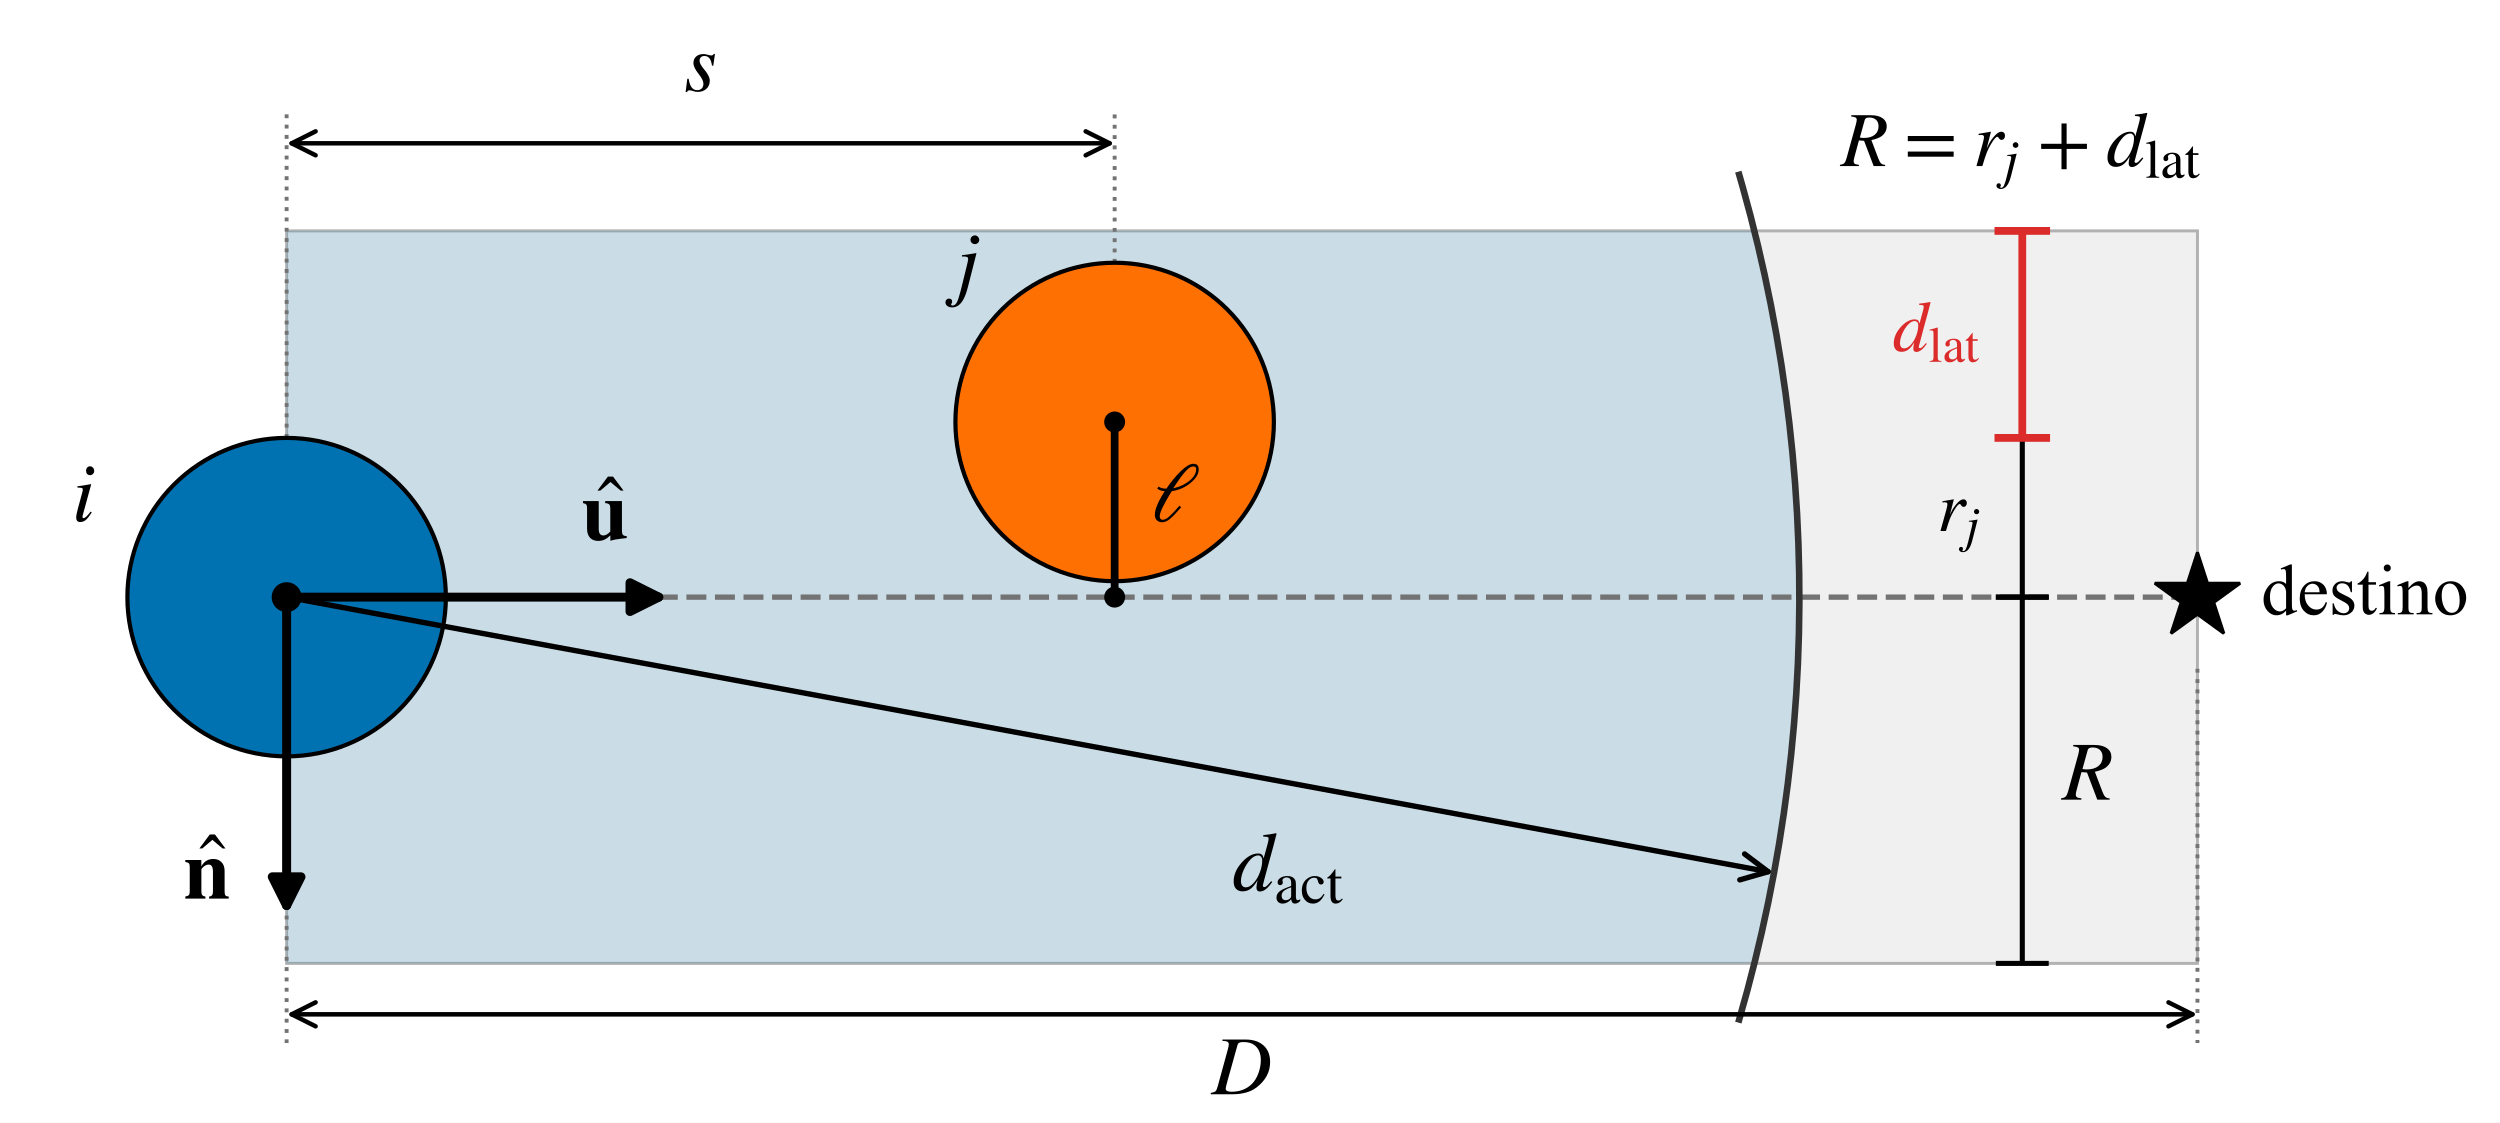
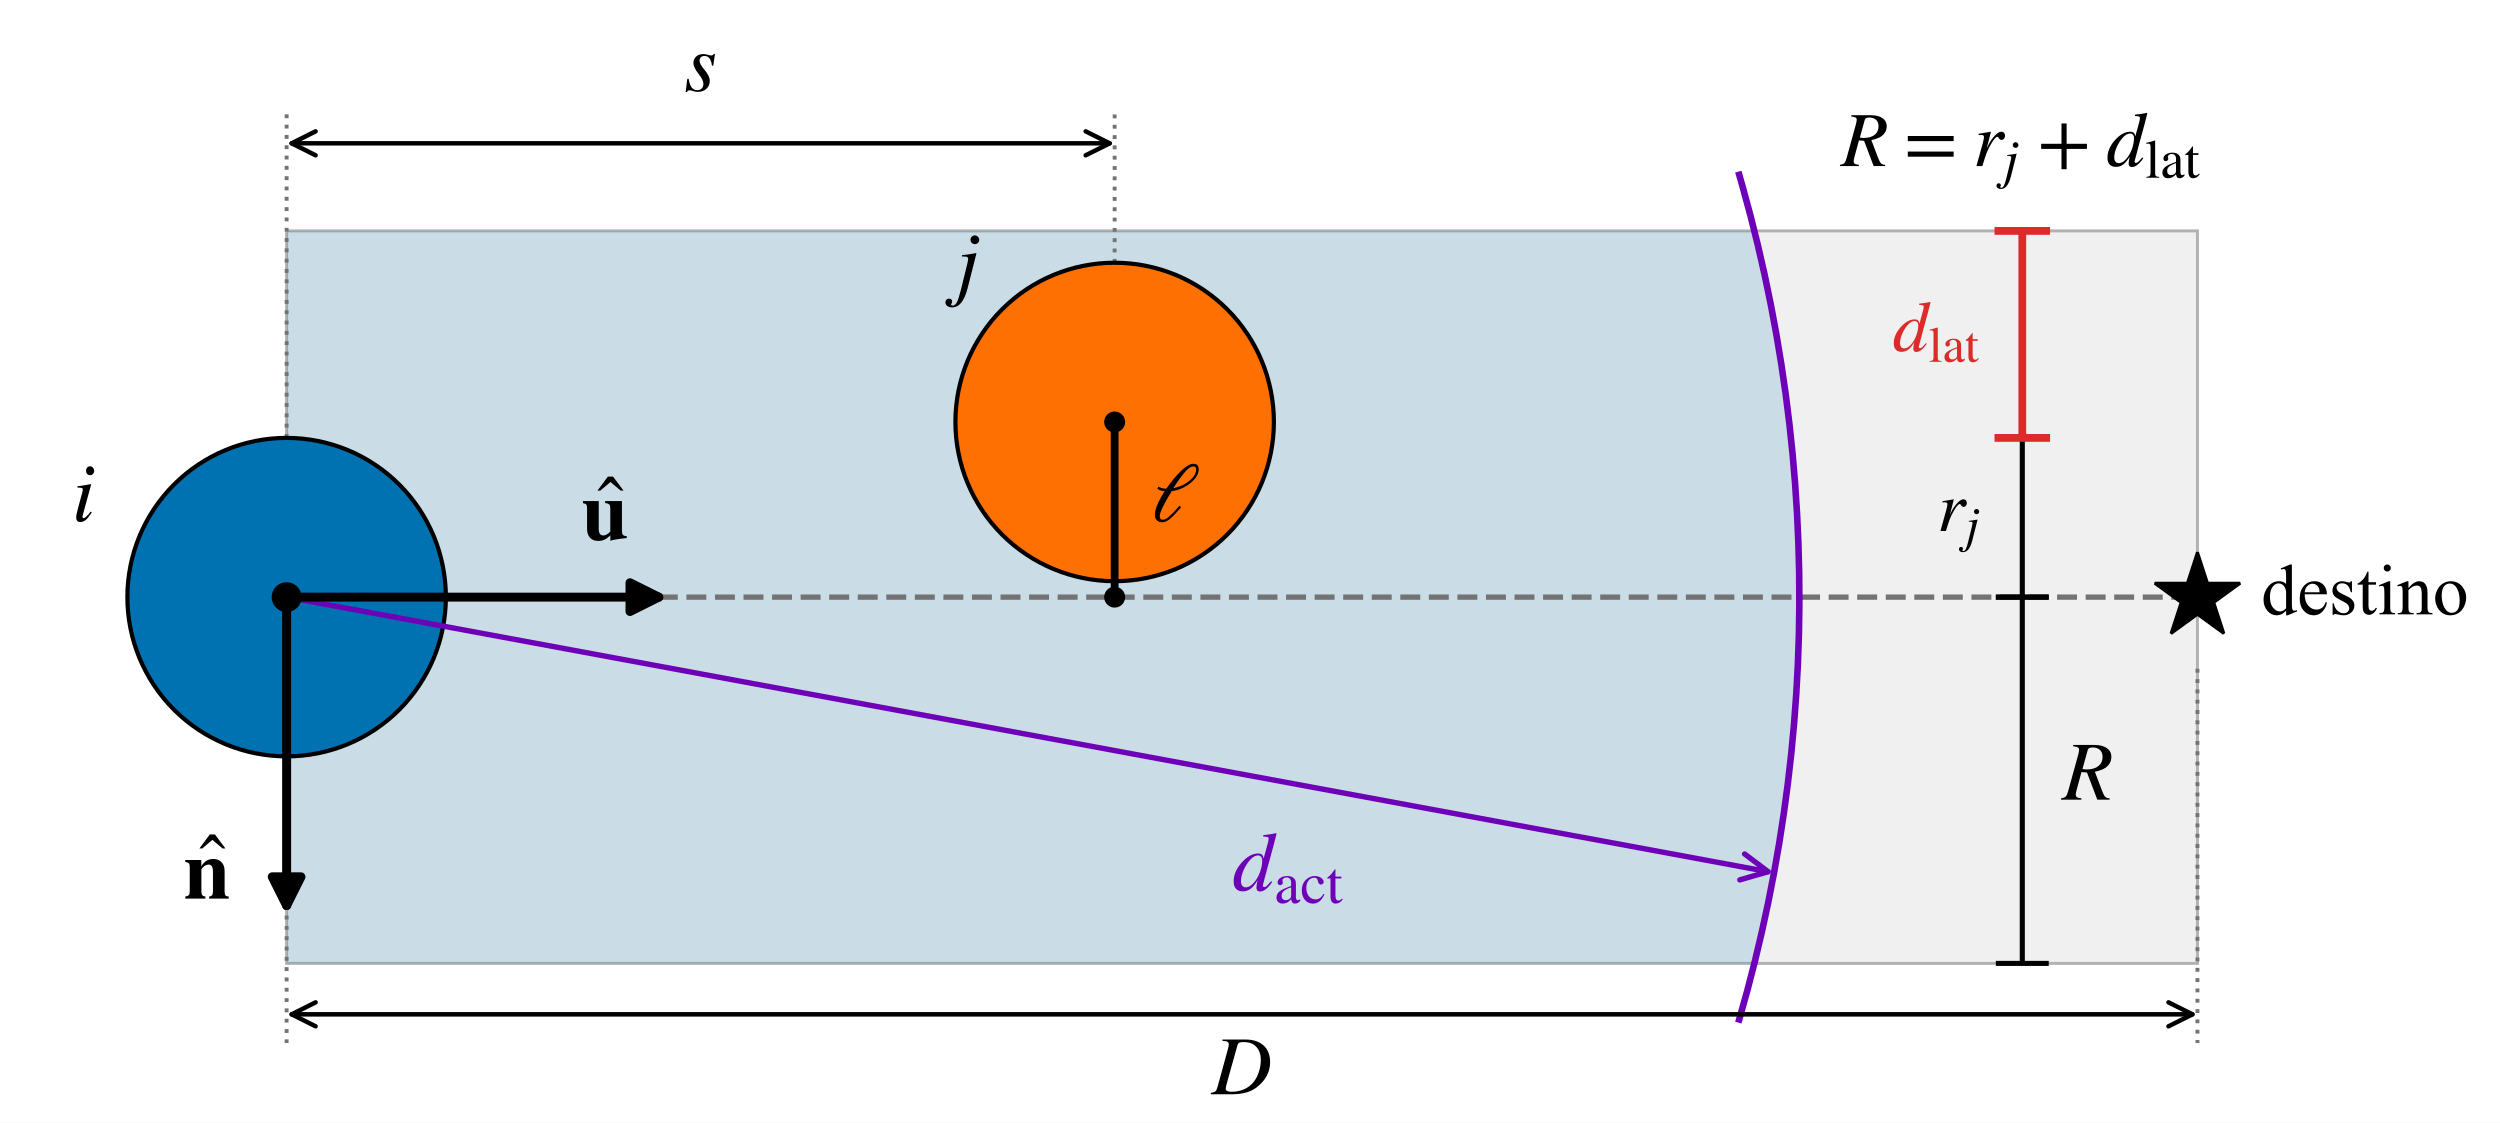
<svg xmlns="http://www.w3.org/2000/svg" xmlns:xlink="http://www.w3.org/1999/xlink" width="835.2pt" height="375.042pt" viewBox="0 0 835.2 375.042" version="1.1">
  <defs>
    <style type="text/css">*{stroke-linejoin: round; stroke-linecap: butt}</style>
  </defs>
  <g id="figure_1">
    <g id="patch_1">
      <path d="M 0 375.042  L 835.2 375.042  L 835.2 0  L 0 0  z " style="fill: #ffffff" />
    </g>
    <g id="axes_1">
      <g id="patch_2">
-         <path d="M 95.755 321.845  L 734.125 321.845  L 734.125 77.136  L 95.755 77.136  z " clip-path="url(#pf75b512bf1)" style="fill: #f0f0f0; stroke: #b2b2b2; stroke-linejoin: miter" />
+         <path d="M 95.755 321.845  L 734.125 321.845  L 734.125 77.136  L 95.755 77.136  z " clip-path="url(#pc7c0d412cc)" style="fill: #f0f0f0; stroke: #b2b2b2; stroke-linejoin: miter" />
      </g>
      <g id="patch_3">
-         <path d="M 95.755 321.845  L 734.125 321.845  L 734.125 77.136  L 95.755 77.136  z " clip-path="url(#p849a941ec7)" style="fill: #0072b2; opacity: 0.16" />
+         <path d="M 95.755 321.845  L 734.125 321.845  L 734.125 77.136  L 95.755 77.136  z " clip-path="url(#pd2b411f736)" style="fill: #0072b2; opacity: 0.16" />
      </g>
      <g id="line2d_1">
-         <path d="M 95.755 146.293  L 95.755 37.238  " clip-path="url(#pf75b512bf1)" style="fill: none; stroke-dasharray: 1.3,2.145; stroke-dashoffset: 0; stroke: #737373; stroke-width: 1.3" />
+         <path d="M 95.755 146.293  L 95.755 37.238  " clip-path="url(#pc7c0d412cc)" style="fill: none; stroke-dasharray: 1.3,2.145; stroke-dashoffset: 0; stroke: #737373; stroke-width: 1.3" />
      </g>
      <g id="line2d_2">
-         <path d="M 372.382 87.776  L 372.382 37.238  " clip-path="url(#pf75b512bf1)" style="fill: none; stroke-dasharray: 1.3,2.145; stroke-dashoffset: 0; stroke: #737373; stroke-width: 1.3" />
+         <path d="M 372.382 87.776  L 372.382 37.238  " clip-path="url(#pc7c0d412cc)" style="fill: none; stroke-dasharray: 1.3,2.145; stroke-dashoffset: 0; stroke: #737373; stroke-width: 1.3" />
      </g>
      <g id="line2d_3">
-         <path d="M 734.125 223.429  L 734.125 348.443  " clip-path="url(#pf75b512bf1)" style="fill: none; stroke-dasharray: 1.3,2.145; stroke-dashoffset: 0; stroke: #737373; stroke-width: 1.3" />
+         <path d="M 734.125 223.429  L 734.125 348.443  " clip-path="url(#pc7c0d412cc)" style="fill: none; stroke-dasharray: 1.3,2.145; stroke-dashoffset: 0; stroke: #737373; stroke-width: 1.3" />
      </g>
      <g id="line2d_4">
-         <path d="M 95.755 305.885  L 95.755 348.443  " clip-path="url(#pf75b512bf1)" style="fill: none; stroke-dasharray: 1.3,2.145; stroke-dashoffset: 0; stroke: #737373; stroke-width: 1.3" />
+         <path d="M 95.755 305.885  L 95.755 348.443  " clip-path="url(#pc7c0d412cc)" style="fill: none; stroke-dasharray: 1.3,2.145; stroke-dashoffset: 0; stroke: #737373; stroke-width: 1.3" />
      </g>
      <g id="line2d_5">
-         <path d="M 95.755 199.49  L 734.125 199.49  " clip-path="url(#pf75b512bf1)" style="fill: none; stroke-dasharray: 6.66,2.88; stroke-dashoffset: 0; stroke: #737373; stroke-width: 1.8" />
+         <path d="M 95.755 199.49  L 734.125 199.49  " clip-path="url(#pc7c0d412cc)" style="fill: none; stroke-dasharray: 6.66,2.88; stroke-dashoffset: 0; stroke: #737373; stroke-width: 1.8" />
      </g>
      <g id="line2d_6">
-         <path d="M 581.038 340.578  L 583.75 330.891  L 586.269 321.152  L 588.593 311.365  L 590.722 301.534  L 592.655 291.662  L 594.391 281.754  L 595.93 271.813  L 597.27 261.843  L 598.412 251.849  L 599.354 241.834  L 600.097 231.802  L 600.64 221.758  L 600.984 211.704  L 601.127 201.646  L 601.069 191.587  L 600.812 181.531  L 600.354 171.482  L 599.697 161.444  L 598.84 151.422  L 597.784 141.418  L 596.528 131.438  L 595.075 121.484  L 593.423 111.561  L 591.574 101.673  L 589.529 91.824  L 587.289 82.018  L 584.853 72.258  L 582.224 62.548  L 581.038 58.403  L 581.038 58.403  " clip-path="url(#pf75b512bf1)" style="fill: none; stroke: #333333; stroke-width: 2.2; stroke-linecap: square" />
+         <path d="M 581.038 340.578  L 583.75 330.891  L 586.269 321.152  L 588.593 311.365  L 590.722 301.534  L 592.655 291.662  L 594.391 281.754  L 595.93 271.813  L 597.27 261.843  L 598.412 251.849  L 599.354 241.834  L 600.097 231.802  L 600.64 221.758  L 600.984 211.704  L 601.127 201.646  L 601.069 191.587  L 600.812 181.531  L 600.354 171.482  L 599.697 161.444  L 598.84 151.422  L 597.784 141.418  L 596.528 131.438  L 595.075 121.484  L 593.423 111.561  L 591.574 101.673  L 589.529 91.824  L 587.289 82.018  L 584.853 72.258  L 582.224 62.548  L 581.038 58.403  L 581.038 58.403  " clip-path="url(#pc7c0d412cc)" style="fill: none; stroke: #6e00b7; stroke-width: 2.2; stroke-linecap: square" />
      </g>
      <g id="text_1">
-         <g transform="translate(411.7194 297.6756) scale(0.28 -0.28)">
+         <g style="fill: #6e00b7" transform="translate(411.7194 297.6756) scale(0.28 -0.28)">
          <defs>
            <path id="STIXGeneral-Italic-47" d="M 3334 4371  L 3373 4333  L 3123 3360  L 2739 1958  Q 2323 429 2323 384  Q 2323 256 2438 256  Q 2522 256 2614 336  Q 2707 416 2963 710  L 3040 646  Q 2547 -83 2099 -83  Q 1978 -83 1907 -6  Q 1837 70 1837 205  Q 1837 397 1920 774  Q 1645 307 1379 118  Q 1114 -70 781 -70  Q 461 -70 278 125  Q 96 320 96 678  Q 96 1440 713 2131  Q 1331 2822 1965 2822  Q 2163 2822 2256 2732  Q 2349 2643 2381 2451  L 2387 2451  L 2675 3494  Q 2765 3808 2765 3949  Q 2765 4051 2694 4076  Q 2624 4102 2355 4115  L 2355 4224  Q 2848 4269 3334 4371  z M 2278 2310  Q 2278 2477 2185 2576  Q 2093 2675 1978 2675  Q 1677 2675 1395 2381  Q 1075 2042 864 1571  Q 653 1101 653 704  Q 653 486 752 361  Q 851 237 1024 237  Q 1312 237 1606 550  Q 1901 864 2089 1350  Q 2278 1837 2278 2310  z " transform="scale(0.015625)" />
            <path id="STIXGeneral-Regular-44" d="M 2829 422  L 2829 243  Q 2586 -64 2253 -64  Q 1888 -64 1843 403  L 1837 403  Q 1427 -64 909 -64  Q 608 -64 422 112  Q 237 288 237 602  Q 237 1050 685 1350  Q 992 1555 1837 1869  L 1837 2214  Q 1837 2502 1699 2646  Q 1562 2790 1338 2790  Q 1146 2790 1018 2697  Q 890 2605 890 2477  Q 890 2419 909 2348  Q 928 2278 928 2208  Q 928 2112 841 2029  Q 755 1946 634 1946  Q 525 1946 441 2029  Q 358 2112 358 2240  Q 358 2547 685 2752  Q 986 2944 1421 2944  Q 1939 2944 2176 2656  Q 2291 2522 2323 2384  Q 2355 2246 2355 1946  L 2355 723  Q 2355 301 2554 301  Q 2682 301 2829 422  z M 1837 813  L 1837 1715  Q 1248 1510 1018 1293  Q 800 1094 800 800  Q 800 557 921 432  Q 1043 307 1242 307  Q 1453 307 1613 410  Q 1747 506 1792 589  Q 1837 672 1837 813  z " transform="scale(0.015625)" />
            <path id="STIXGeneral-Regular-46" d="M 2547 998  L 2637 941  Q 2362 403 2112 205  Q 1786 -64 1376 -64  Q 845 -64 502 336  Q 160 736 160 1357  Q 160 2170 698 2618  Q 1094 2944 1562 2944  Q 1965 2944 2256 2749  Q 2547 2554 2547 2285  Q 2547 2176 2457 2096  Q 2368 2016 2246 2016  Q 2022 2016 1939 2310  L 1901 2451  Q 1850 2630 1773 2694  Q 1696 2758 1523 2758  Q 1133 2758 893 2451  Q 653 2144 653 1645  Q 653 1094 928 745  Q 1203 397 1645 397  Q 1920 397 2118 528  Q 2317 659 2547 998  z " transform="scale(0.015625)" />
            <path id="STIXGeneral-Regular-57" d="M 1702 493  L 1786 422  Q 1478 -64 1011 -64  Q 448 -64 448 749  L 448 2675  L 109 2675  Q 83 2694 83 2720  Q 83 2771 192 2842  Q 435 2982 813 3526  Q 826 3546 874 3606  Q 922 3667 941 3706  Q 986 3706 986 3622  L 986 2880  L 1632 2880  L 1632 2675  L 986 2675  L 986 845  Q 986 538 1062 403  Q 1139 269 1318 269  Q 1510 269 1702 493  z " transform="scale(0.015625)" />
          </defs>
          <use xlink:href="#STIXGeneral-Italic-47" transform="translate(0 0.703125)" />
          <use xlink:href="#STIXGeneral-Regular-44" transform="translate(49.99995 -14.29688) scale(0.7)" />
          <use xlink:href="#STIXGeneral-Regular-46" transform="translate(81.07993 -14.29688) scale(0.7)" />
          <use xlink:href="#STIXGeneral-Regular-57" transform="translate(112.1599 -14.29688) scale(0.7)" />
        </g>
      </g>
      <g id="text_2">
        <g transform="translate(755.4038 205.2331) scale(0.24 -0.24)">
          <defs>
            <path id="TimesNewRomanPSMT-47" d="M 2222 322  Q 2013 103 1813 7  Q 1613 -88 1381 -88  Q 913 -88 563 304  Q 213 697 213 1313  Q 213 1928 600 2439  Q 988 2950 1597 2950  Q 1975 2950 2222 2709  L 2222 3238  Q 2222 3728 2198 3840  Q 2175 3953 2125 3993  Q 2075 4034 2000 4034  Q 1919 4034 1784 3984  L 1744 4094  L 2597 4444  L 2738 4444  L 2738 1134  Q 2738 631 2761 520  Q 2784 409 2836 365  Q 2888 322 2956 322  Q 3041 322 3181 375  L 3216 266  L 2366 -88  L 2222 -88  L 2222 322  z M 2222 541  L 2222 2016  Q 2203 2228 2109 2403  Q 2016 2578 1861 2667  Q 1706 2756 1559 2756  Q 1284 2756 1069 2509  Q 784 2184 784 1559  Q 784 928 1059 592  Q 1334 256 1672 256  Q 1956 256 2222 541  z " transform="scale(0.015625)" />
            <path id="TimesNewRomanPSMT-48" d="M 681 1784  Q 678 1147 991 784  Q 1303 422 1725 422  Q 2006 422 2214 576  Q 2422 731 2563 1106  L 2659 1044  Q 2594 616 2278 264  Q 1963 -88 1488 -88  Q 972 -88 605 314  Q 238 716 238 1394  Q 238 2128 614 2539  Q 991 2950 1559 2950  Q 2041 2950 2350 2633  Q 2659 2316 2659 1784  L 681 1784  z M 681 1966  L 2006 1966  Q 1991 2241 1941 2353  Q 1863 2528 1708 2628  Q 1553 2728 1384 2728  Q 1125 2728 920 2526  Q 716 2325 681 1966  z " transform="scale(0.015625)" />
            <path id="TimesNewRomanPSMT-56" d="M 2050 2947  L 2050 1972  L 1947 1972  Q 1828 2431 1642 2597  Q 1456 2763 1169 2763  Q 950 2763 815 2647  Q 681 2531 681 2391  Q 681 2216 781 2091  Q 878 1963 1175 1819  L 1631 1597  Q 2266 1288 2266 781  Q 2266 391 1970 151  Q 1675 -88 1309 -88  Q 1047 -88 709 6  Q 606 38 541 38  Q 469 38 428 -44  L 325 -44  L 325 978  L 428 978  Q 516 541 762 319  Q 1009 97 1316 97  Q 1531 97 1667 223  Q 1803 350 1803 528  Q 1803 744 1651 891  Q 1500 1038 1047 1263  Q 594 1488 453 1669  Q 313 1847 313 2119  Q 313 2472 555 2709  Q 797 2947 1181 2947  Q 1350 2947 1591 2875  Q 1750 2828 1803 2828  Q 1853 2828 1881 2850  Q 1909 2872 1947 2947  L 2050 2947  z " transform="scale(0.015625)" />
            <path id="TimesNewRomanPSMT-57" d="M 1031 3803  L 1031 2863  L 1700 2863  L 1700 2644  L 1031 2644  L 1031 788  Q 1031 509 1111 412  Q 1191 316 1316 316  Q 1419 316 1516 380  Q 1613 444 1666 569  L 1788 569  Q 1678 263 1478 108  Q 1278 -47 1066 -47  Q 922 -47 784 33  Q 647 113 581 261  Q 516 409 516 719  L 516 2644  L 63 2644  L 63 2747  Q 234 2816 414 2980  Q 594 3144 734 3369  Q 806 3488 934 3803  L 1031 3803  z " transform="scale(0.015625)" />
            <path id="TimesNewRomanPSMT-4c" d="M 928 4444  Q 1059 4444 1151 4351  Q 1244 4259 1244 4128  Q 1244 3997 1151 3903  Q 1059 3809 928 3809  Q 797 3809 703 3903  Q 609 3997 609 4128  Q 609 4259 701 4351  Q 794 4444 928 4444  z M 1188 2947  L 1188 647  Q 1188 378 1227 289  Q 1266 200 1342 156  Q 1419 113 1622 113  L 1622 0  L 231 0  L 231 113  Q 441 113 512 153  Q 584 194 626 287  Q 669 381 669 647  L 669 1750  Q 669 2216 641 2353  Q 619 2453 572 2492  Q 525 2531 444 2531  Q 356 2531 231 2484  L 188 2597  L 1050 2947  L 1188 2947  z " transform="scale(0.015625)" />
            <path id="TimesNewRomanPSMT-51" d="M 1034 2341  Q 1538 2947 1994 2947  Q 2228 2947 2397 2830  Q 2566 2713 2666 2444  Q 2734 2256 2734 1869  L 2734 647  Q 2734 375 2778 278  Q 2813 200 2889 156  Q 2966 113 3172 113  L 3172 0  L 1756 0  L 1756 113  L 1816 113  Q 2016 113 2095 173  Q 2175 234 2206 353  Q 2219 400 2219 647  L 2219 1819  Q 2219 2209 2117 2386  Q 2016 2563 1775 2563  Q 1403 2563 1034 2156  L 1034 647  Q 1034 356 1069 288  Q 1113 197 1189 155  Q 1266 113 1500 113  L 1500 0  L 84 0  L 84 113  L 147 113  Q 366 113 442 223  Q 519 334 519 647  L 519 1709  Q 519 2225 495 2337  Q 472 2450 423 2490  Q 375 2531 294 2531  Q 206 2531 84 2484  L 38 2597  L 900 2947  L 1034 2947  L 1034 2341  z " transform="scale(0.015625)" />
            <path id="TimesNewRomanPSMT-52" d="M 1600 2947  Q 2250 2947 2644 2453  Q 2978 2031 2978 1484  Q 2978 1100 2793 706  Q 2609 313 2286 112  Q 1963 -88 1566 -88  Q 919 -88 538 428  Q 216 863 216 1403  Q 216 1797 411 2186  Q 606 2575 925 2761  Q 1244 2947 1600 2947  z M 1503 2744  Q 1338 2744 1170 2645  Q 1003 2547 900 2300  Q 797 2053 797 1666  Q 797 1041 1045 587  Q 1294 134 1700 134  Q 2003 134 2200 384  Q 2397 634 2397 1244  Q 2397 2006 2069 2444  Q 1847 2744 1503 2744  z " transform="scale(0.015625)" />
          </defs>
          <use xlink:href="#TimesNewRomanPSMT-47" />
          <use xlink:href="#TimesNewRomanPSMT-48" transform="translate(50 0)" />
          <use xlink:href="#TimesNewRomanPSMT-56" transform="translate(94.39062 0)" />
          <use xlink:href="#TimesNewRomanPSMT-57" transform="translate(133.3125 0)" />
          <use xlink:href="#TimesNewRomanPSMT-4c" transform="translate(161.0938 0)" />
          <use xlink:href="#TimesNewRomanPSMT-51" transform="translate(188.875 0)" />
          <use xlink:href="#TimesNewRomanPSMT-52" transform="translate(238.875 0)" />
        </g>
      </g>
      <g id="text_3">
        <g transform="translate(24.07847 174.2575) scale(0.28 -0.28)">
          <defs>
            <path id="STIXGeneral-Italic-4c" d="M 1690 3834  Q 1690 3699 1597 3603  Q 1504 3507 1376 3507  Q 1235 3507 1152 3600  Q 1069 3693 1069 3846  Q 1069 3994 1155 4090  Q 1242 4186 1370 4186  Q 1498 4186 1594 4080  Q 1690 3974 1690 3834  z M 1421 730  L 1504 659  Q 1235 243 1049 86  Q 864 -70 627 -70  Q 314 -70 314 282  Q 314 467 454 992  L 762 2125  Q 819 2330 819 2406  Q 819 2502 745 2528  Q 672 2554 410 2560  L 410 2662  Q 704 2688 1434 2822  L 1459 2803  L 858 608  Q 794 390 794 326  Q 794 230 883 230  Q 1043 230 1421 730  z " transform="scale(0.015625)" />
          </defs>
          <use xlink:href="#STIXGeneral-Italic-4c" transform="translate(0 0.59375)" />
        </g>
      </g>
      <g id="text_4">
        <g transform="translate(319.3243 97.12122) scale(0.28 -0.28)">
          <defs>
            <path id="STIXGeneral-Italic-4d" d="M 1786 3827  Q 1786 3699 1690 3603  Q 1594 3507 1466 3507  Q 1318 3507 1219 3600  Q 1120 3693 1120 3840  Q 1120 3981 1222 4077  Q 1325 4173 1459 4173  Q 1587 4173 1686 4067  Q 1786 3962 1786 3827  z M 1574 2803  L 909 179  Q 710 -595 419 -960  Q 128 -1325 -288 -1325  Q -512 -1325 -653 -1216  Q -794 -1107 -794 -934  Q -794 -819 -717 -736  Q -640 -653 -531 -653  Q -282 -653 -282 -890  Q -282 -966 -320 -1014  Q -358 -1062 -358 -1107  Q -358 -1184 -243 -1184  Q -51 -1184 80 -934  Q 211 -685 378 -19  L 838 1850  Q 941 2266 941 2362  Q 941 2470 873 2515  Q 806 2560 634 2560  L 467 2560  L 467 2662  Q 755 2682 1549 2822  L 1574 2803  z " transform="scale(0.015625)" />
          </defs>
          <use xlink:href="#STIXGeneral-Italic-4d" transform="translate(0 0.796875)" />
        </g>
      </g>
      <g id="text_5">
        <g transform="translate(194.3103 180.5102) scale(0.28 -0.28)">
          <defs>
            <path id="STIXGeneral-Regular-200" d="M -480 3245  L -698 3245  L -1478 3904  L -2253 3245  L -2470 3245  L -1677 4314  L -1280 4314  L -480 3245  z " transform="scale(0.015625)" />
            <path id="STIXGeneral-Bold-58" d="M 3443 128  L 3040 83  Q 2509 26 2195 -83  L 2195 333  Q 1946 96 1738 3  Q 1530 -90 1267 -90  Q 864 -90 640 153  Q 416 397 416 838  L 416 2381  Q 416 2605 358 2681  Q 301 2758 102 2797  L 102 2950  L 1306 2950  L 1306 813  Q 1306 326 1664 326  Q 1914 326 2189 627  L 2189 2394  Q 2189 2611 2112 2694  Q 2035 2778 1798 2797  L 1798 2950  L 3078 2950  L 3078 672  Q 3078 461 3155 371  Q 3232 282 3443 275  L 3443 128  z " transform="scale(0.015625)" />
          </defs>
          <use xlink:href="#STIXGeneral-Regular-200" transform="translate(57.49374 8.59375)" />
          <use xlink:href="#STIXGeneral-Bold-58" transform="translate(0 0.703125)" />
        </g>
      </g>
      <g id="text_6">
        <g transform="translate(61.31669 300.3445) scale(0.28 -0.28)">
          <defs>
            <path id="STIXGeneral-Bold-51" d="M 3450 0  L 1952 0  L 1952 154  Q 2112 173 2179 259  Q 2246 346 2246 538  L 2246 2054  Q 2246 2598 1920 2598  Q 1690 2598 1472 2381  Q 1363 2272 1363 2227  L 1363 538  Q 1363 352 1430 265  Q 1498 179 1670 154  L 1670 0  L 134 0  L 134 154  Q 346 198 410 275  Q 474 352 474 557  L 474 2406  Q 474 2611 410 2688  Q 346 2765 134 2797  L 134 2950  L 1357 2950  L 1357 2470  L 1363 2470  Q 1677 3027 2272 3027  Q 2669 3027 2902 2780  Q 3136 2534 3136 2118  L 3136 538  Q 3136 320 3200 243  Q 3264 166 3450 154  L 3450 0  z " transform="scale(0.015625)" />
          </defs>
          <use xlink:href="#STIXGeneral-Regular-200" transform="translate(57.49374 9.59375)" />
          <use xlink:href="#STIXGeneral-Bold-51" transform="translate(0 0.5)" />
        </g>
      </g>
      <g id="text_7">
        <g transform="translate(228.6088 30.6244) scale(0.28 -0.28)">
          <defs>
            <path id="STIXGeneral-Italic-56" d="M 2342 2829  L 2214 1933  L 2112 1933  Q 2022 2675 1542 2675  Q 1370 2675 1267 2579  Q 1165 2483 1165 2310  Q 1165 2067 1510 1658  Q 1946 1152 1946 787  Q 1946 397 1686 163  Q 1427 -70 1024 -70  Q 838 -70 672 -6  Q 538 51 390 51  Q 262 51 205 -83  L 102 -83  L 230 934  L 333 934  Q 461 64 973 64  Q 1203 64 1331 192  Q 1459 320 1459 557  Q 1459 845 1101 1293  Q 698 1798 698 2131  Q 698 2451 909 2636  Q 1120 2822 1472 2822  Q 1600 2822 1830 2758  Q 1971 2714 2061 2714  Q 2189 2714 2253 2829  L 2342 2829  z " transform="scale(0.015625)" />
          </defs>
          <use xlink:href="#STIXGeneral-Italic-56" transform="translate(0 0.796875)" />
        </g>
      </g>
      <g id="text_8">
        <g transform="translate(647.1883 177.612) scale(0.24 -0.24)">
          <defs>
            <path id="STIXGeneral-Italic-55" d="M 1126 1427  L 1229 1651  Q 1446 2131 1830 2534  Q 2106 2822 2336 2822  Q 2470 2822 2553 2732  Q 2637 2643 2637 2496  Q 2637 2349 2557 2249  Q 2477 2150 2336 2150  Q 2214 2150 2112 2317  Q 2061 2406 2010 2406  Q 1837 2406 1485 1805  Q 1267 1434 1136 1104  Q 1005 774 774 0  L 288 0  L 806 1869  Q 909 2246 909 2394  Q 909 2560 666 2560  Q 614 2560 467 2541  L 467 2650  L 1459 2822  L 1478 2810  L 1126 1427  z " transform="scale(0.015625)" />
          </defs>
          <use xlink:href="#STIXGeneral-Italic-55" transform="translate(0 0.90625)" />
          <use xlink:href="#STIXGeneral-Italic-4d" transform="translate(38.89996 -14.09375) scale(0.7)" />
        </g>
      </g>
      <g id="text_9">
        <g style="fill: #db2b2b" transform="translate(632.3083 117.4451) scale(0.24 -0.24)">
          <defs>
            <path id="STIXGeneral-Regular-4f" d="M 1645 0  L 134 0  L 134 96  Q 435 122 531 221  Q 627 320 627 589  L 627 3590  Q 627 3821 569 3910  Q 512 4000 358 4000  Q 224 4000 122 3987  L 122 4090  Q 730 4237 1133 4371  L 1165 4346  L 1165 557  Q 1165 288 1254 201  Q 1344 115 1645 96  L 1645 0  z " transform="scale(0.015625)" />
          </defs>
          <use xlink:href="#STIXGeneral-Italic-47" transform="translate(0 0.703125)" />
          <use xlink:href="#STIXGeneral-Regular-4f" transform="translate(49.99995 -14.29688) scale(0.7)" />
          <use xlink:href="#STIXGeneral-Regular-44" transform="translate(69.45994 -14.29688) scale(0.7)" />
          <use xlink:href="#STIXGeneral-Regular-57" transform="translate(100.5399 -14.29688) scale(0.7)" />
        </g>
      </g>
      <g id="text_10">
        <g transform="translate(615.0276 55.65125) scale(0.26 -0.26)">
          <defs>
            <path id="STIXGeneral-Italic-35" d="M 845 4179  L 2458 4179  Q 3078 4179 3420 3936  Q 3763 3693 3763 3277  Q 3763 2778 3341 2458  Q 3091 2266 2502 2131  L 3072 627  Q 3181 333 3299 217  Q 3418 102 3629 102  L 3629 0  L 2688 0  L 1901 2074  L 1478 2106  L 1126 806  Q 1043 512 1043 403  Q 1043 256 1126 192  Q 1210 128 1472 102  L 1472 0  L -83 0  L -83 102  Q 173 134 278 243  Q 384 352 461 646  L 1222 3405  Q 1299 3699 1299 3808  Q 1299 3923 1210 3987  Q 1133 4038 845 4077  L 845 4179  z M 1958 3795  L 1555 2342  Q 1754 2310 1882 2310  Q 2451 2310 2771 2566  Q 3091 2822 3091 3270  Q 3091 3603 2892 3795  Q 2694 3987 2323 3987  Q 2010 3987 1958 3795  z " transform="scale(0.015625)" />
            <path id="STIXGeneral-Regular-20" d="M 4077 2048  L 307 2048  L 307 2470  L 4077 2470  L 4077 2048  z M 4077 768  L 307 768  L 307 1190  L 4077 1190  L 4077 768  z " transform="scale(0.015625)" />
            <path id="STIXGeneral-Regular-e" d="M 4070 1408  L 2400 1408  L 2400 -262  L 1978 -262  L 1978 1408  L 307 1408  L 307 1830  L 1978 1830  L 1978 3501  L 2400 3501  L 2400 1830  L 4070 1830  L 4070 1408  z " transform="scale(0.015625)" />
          </defs>
          <use xlink:href="#STIXGeneral-Italic-35" transform="translate(0 0.703125)" />
          <use xlink:href="#STIXGeneral-Regular-20" transform="translate(81.09995 0.703125)" />
          <use xlink:href="#STIXGeneral-Italic-55" transform="translate(169.5999 0.703125)" />
          <use xlink:href="#STIXGeneral-Italic-4d" transform="translate(208.4998 -14.29688) scale(0.7)" />
          <use xlink:href="#STIXGeneral-Regular-e" transform="translate(252.4598 0.703125)" />
          <use xlink:href="#STIXGeneral-Italic-47" transform="translate(340.9598 0.703125)" />
          <use xlink:href="#STIXGeneral-Regular-4f" transform="translate(390.9597 -14.29688) scale(0.7)" />
          <use xlink:href="#STIXGeneral-Regular-44" transform="translate(410.4197 -14.29688) scale(0.7)" />
          <use xlink:href="#STIXGeneral-Regular-57" transform="translate(441.4997 -14.29688) scale(0.7)" />
        </g>
      </g>
      <g id="text_11">
        <g transform="translate(688.907 267.3531) scale(0.28 -0.28)">
          <use xlink:href="#STIXGeneral-Italic-35" transform="translate(0 0.703125)" />
        </g>
      </g>
      <g id="text_12">
        <g id="patch_4">
          <path d="M 402.76 373.771  L 427.12 373.771  L 427.12 344.394  L 402.76 344.394  z " style="fill: #ffffff" />
        </g>
        <g transform="translate(404.7201 365.7683) scale(0.28 -0.28)">
          <defs>
            <path id="STIXGeneral-Italic-27" d="M 838 4179  L 2611 4179  Q 3469 4179 3974 3731  Q 4480 3283 4480 2458  Q 4480 1325 3456 531  Q 2778 0 1594 0  L -51 0  L -51 102  Q 224 154 310 230  Q 397 307 474 589  L 1254 3437  Q 1325 3686 1325 3814  Q 1325 3949 1222 4009  Q 1120 4070 838 4077  L 838 4179  z M 1984 3738  L 1229 1037  Q 1088 525 1088 429  Q 1088 192 1523 192  Q 2470 192 3066 768  Q 3398 1088 3584 1597  Q 3770 2106 3770 2611  Q 3770 3386 3270 3763  Q 2970 3987 2432 3987  Q 2227 3987 2128 3939  Q 2029 3891 1984 3738  z " transform="scale(0.015625)" />
          </defs>
          <use xlink:href="#STIXGeneral-Italic-27" transform="translate(0 0.703125)" />
        </g>
      </g>
      <g id="patch_5">
-         <path d="M 95.755 252.688  C 109.864 252.688 123.396 247.083 133.372 237.107  C 143.348 227.131 148.953 213.599 148.953 199.49  C 148.953 185.382 143.348 171.85 133.372 161.874  C 123.396 151.898 109.864 146.293 95.755 146.293  C 81.647 146.293 68.115 151.898 58.139 161.874  C 48.163 171.85 42.558 185.382 42.558 199.49  C 42.558 213.599 48.163 227.131 58.139 237.107  C 68.115 247.083 81.647 252.688 95.755 252.688  z " clip-path="url(#pf75b512bf1)" style="fill: #0072b2; stroke: #000000; stroke-width: 1.4; stroke-linejoin: miter" />
+         <path d="M 95.755 252.688  C 109.864 252.688 123.396 247.083 133.372 237.107  C 143.348 227.131 148.953 213.599 148.953 199.49  C 148.953 185.382 143.348 171.85 133.372 161.874  C 123.396 151.898 109.864 146.293 95.755 146.293  C 81.647 146.293 68.115 151.898 58.139 161.874  C 48.163 171.85 42.558 185.382 42.558 199.49  C 42.558 213.599 48.163 227.131 58.139 237.107  C 68.115 247.083 81.647 252.688 95.755 252.688  z " clip-path="url(#pc7c0d412cc)" style="fill: #0072b2; stroke: #000000; stroke-width: 1.4; stroke-linejoin: miter" />
      </g>
      <g id="patch_6">
-         <path d="M 372.382 194.171  C 386.49 194.171 400.022 188.565 409.998 178.59  C 419.974 168.614 425.58 155.081 425.58 140.973  C 425.58 126.865 419.974 113.333 409.998 103.357  C 400.022 93.381 386.49 87.776 372.382 87.776  C 358.274 87.776 344.742 93.381 334.766 103.357  C 324.79 113.333 319.185 126.865 319.185 140.973  C 319.185 155.081 324.79 168.614 334.766 178.59  C 344.742 188.565 358.274 194.171 372.382 194.171  z " clip-path="url(#pf75b512bf1)" style="fill: #ff7003; stroke: #000000; stroke-width: 1.4; stroke-linejoin: miter" />
+         <path d="M 372.382 194.171  C 386.49 194.171 400.022 188.565 409.998 178.59  C 419.974 168.614 425.58 155.081 425.58 140.973  C 425.58 126.865 419.974 113.333 409.998 103.357  C 400.022 93.381 386.49 87.776 372.382 87.776  C 358.274 87.776 344.742 93.381 334.766 103.357  C 324.79 113.333 319.185 126.865 319.185 140.973  C 319.185 155.081 324.79 168.614 334.766 178.59  C 344.742 188.565 358.274 194.171 372.382 194.171  z " clip-path="url(#pc7c0d412cc)" style="fill: #ff7003; stroke: #000000; stroke-width: 1.4; stroke-linejoin: miter" />
      </g>
      <g id="line2d_7">
        <path d="M 734.125 199.49  " style="fill: none; stroke: #000000; stroke-width: 1.8; stroke-linecap: square" />
        <defs>
-           <path id="mc0154fbd5d" d="M 0 -15  L -3.368 -4.635  L -14.266 -4.635  L -5.449 1.771  L -8.817 12.135  L -0 5.729  L 8.817 12.135  L 5.449 1.771  L 14.266 -4.635  L 3.368 -4.635  z " style="stroke: #000000; stroke-linejoin: bevel" />
+           <path id="m71576a58ef" d="M 0 -15  L -3.368 -4.635  L -14.266 -4.635  L -5.449 1.771  L -8.817 12.135  L -0 5.729  L 8.817 12.135  L 5.449 1.771  L 14.266 -4.635  L 3.368 -4.635  z " style="stroke: #000000; stroke-linejoin: bevel" />
        </defs>
        <g>
-           <use xlink:href="#mc0154fbd5d" x="734.125" y="199.49" style="stroke: #000000; stroke-linejoin: bevel" />
+           <use xlink:href="#m71576a58ef" x="734.125" y="199.49" style="stroke: #000000; stroke-linejoin: bevel" />
        </g>
      </g>
      <g id="patch_7">
-         <path d="M 95.755 199.49  Q 344.212 245.539 590.69 291.221  " style="fill: none; stroke: #000000; stroke-width: 1.8; stroke-linecap: round" />
-         <path d="M 582.839 285.291  L 590.69 291.221  L 581.235 293.944  " style="fill: none; stroke: #000000; stroke-width: 1.8; stroke-linecap: round" />
+         <path d="M 95.755 199.49  Q 344.212 245.539 590.69 291.221  " style="fill: none; stroke: #6e00b7; stroke-width: 1.8; stroke-linecap: round" />
+         <path d="M 582.839 285.291  L 590.69 291.221  L 581.235 293.944  " style="fill: none; stroke: #6e00b7; stroke-width: 1.8; stroke-linecap: round" />
      </g>
      <g id="line2d_8">
-         <path d="M 372.382 199.49  L 372.382 140.973  " clip-path="url(#pf75b512bf1)" style="fill: none; stroke: #000000; stroke-width: 2.6; stroke-linecap: square" />
+         <path d="M 372.382 199.49  L 372.382 140.973  " clip-path="url(#pc7c0d412cc)" style="fill: none; stroke: #000000; stroke-width: 2.6; stroke-linecap: square" />
      </g>
      <g id="line2d_9">
-         <path d="M 675.608 199.49  L 675.608 146.293  " clip-path="url(#pf75b512bf1)" style="fill: none; stroke: #000000; stroke-width: 1.7" />
+         <path d="M 675.608 199.49  L 675.608 146.293  " clip-path="url(#pc7c0d412cc)" style="fill: none; stroke: #000000; stroke-width: 1.7" />
      </g>
      <g id="line2d_10">
-         <path d="M 683.587 199.49  L 667.628 199.49  " clip-path="url(#pf75b512bf1)" style="fill: none; stroke: #000000; stroke-width: 1.7; stroke-linecap: square" />
+         <path d="M 683.587 199.49  L 667.628 199.49  " clip-path="url(#pc7c0d412cc)" style="fill: none; stroke: #000000; stroke-width: 1.7; stroke-linecap: square" />
      </g>
      <g id="line2d_11">
-         <path d="M 683.587 146.293  L 667.628 146.293  " clip-path="url(#pf75b512bf1)" style="fill: none; stroke: #000000; stroke-width: 1.7; stroke-linecap: square" />
+         <path d="M 683.587 146.293  L 667.628 146.293  " clip-path="url(#pc7c0d412cc)" style="fill: none; stroke: #000000; stroke-width: 1.7; stroke-linecap: square" />
      </g>
      <g id="line2d_12">
-         <path d="M 675.608 146.293  L 675.608 77.136  " clip-path="url(#pf75b512bf1)" style="fill: none; stroke: #db2b2b; stroke-width: 2.6" />
+         <path d="M 675.608 146.293  L 675.608 77.136  " clip-path="url(#pc7c0d412cc)" style="fill: none; stroke: #db2b2b; stroke-width: 2.6" />
      </g>
      <g id="line2d_13">
-         <path d="M 683.587 146.293  L 667.628 146.293  " clip-path="url(#pf75b512bf1)" style="fill: none; stroke: #db2b2b; stroke-width: 2.6; stroke-linecap: square" />
+         <path d="M 683.587 146.293  L 667.628 146.293  " clip-path="url(#pc7c0d412cc)" style="fill: none; stroke: #db2b2b; stroke-width: 2.6; stroke-linecap: square" />
      </g>
      <g id="line2d_14">
-         <path d="M 683.587 77.136  L 667.628 77.136  " clip-path="url(#pf75b512bf1)" style="fill: none; stroke: #db2b2b; stroke-width: 2.6; stroke-linecap: square" />
+         <path d="M 683.587 77.136  L 667.628 77.136  " clip-path="url(#pc7c0d412cc)" style="fill: none; stroke: #db2b2b; stroke-width: 2.6; stroke-linecap: square" />
      </g>
      <g id="line2d_15">
-         <path d="M 675.608 199.49  L 675.608 321.845  " clip-path="url(#pf75b512bf1)" style="fill: none; stroke: #000000; stroke-width: 1.7" />
+         <path d="M 675.608 199.49  L 675.608 321.845  " clip-path="url(#pc7c0d412cc)" style="fill: none; stroke: #000000; stroke-width: 1.7" />
      </g>
      <g id="line2d_16">
-         <path d="M 667.628 199.49  L 683.587 199.49  " clip-path="url(#pf75b512bf1)" style="fill: none; stroke: #000000; stroke-width: 1.7; stroke-linecap: square" />
+         <path d="M 667.628 199.49  L 683.587 199.49  " clip-path="url(#pc7c0d412cc)" style="fill: none; stroke: #000000; stroke-width: 1.7; stroke-linecap: square" />
      </g>
      <g id="line2d_17">
-         <path d="M 667.628 321.845  L 683.587 321.845  " clip-path="url(#pf75b512bf1)" style="fill: none; stroke: #000000; stroke-width: 1.7; stroke-linecap: square" />
+         <path d="M 667.628 321.845  L 683.587 321.845  " clip-path="url(#pc7c0d412cc)" style="fill: none; stroke: #000000; stroke-width: 1.7; stroke-linecap: square" />
      </g>
      <g id="patch_8">
        <path d="M 95.755 199.49  Q 159.592 199.49 220.075 199.49  " style="fill: none; stroke: #000000; stroke-width: 3; stroke-linecap: round" />
        <path d="M 210.475 194.69  L 220.075 199.49  L 210.475 204.29  z " style="stroke: #000000; stroke-width: 3; stroke-linecap: round" />
      </g>
      <g id="patch_9">
        <path d="M 95.755 199.49  Q 95.755 252.688 95.755 302.531  " style="fill: none; stroke: #000000; stroke-width: 3; stroke-linecap: round" />
        <path d="M 100.555 292.931  L 95.755 302.531  L 90.955 292.931  z " style="stroke: #000000; stroke-width: 3; stroke-linecap: round" />
      </g>
      <g id="patch_10">
        <path d="M 97.432 47.878  Q 234.069 47.878 370.705 47.878  " style="fill: none; stroke: #000000; stroke-width: 1.5; stroke-linecap: round" />
        <path d="M 105.432 51.878  L 97.432 47.878  L 105.432 43.878  " style="fill: none; stroke: #000000; stroke-width: 1.5; stroke-linecap: round" />
        <path d="M 362.705 43.878  L 370.705 47.878  L 362.705 51.878  " style="fill: none; stroke: #000000; stroke-width: 1.5; stroke-linecap: round" />
      </g>
      <g id="line2d_18">
        <defs>
-           <path id="m7b8cb7e19c" d="M 0 3  C 0.796 3 1.559 2.684 2.121 2.121  C 2.684 1.559 3 0.796 3 0  C 3 -0.796 2.684 -1.559 2.121 -2.121  C 1.559 -2.684 0.796 -3 0 -3  C -0.796 -3 -1.559 -2.684 -2.121 -2.121  C -2.684 -1.559 -3 -0.796 -3 0  C -3 0.796 -2.684 1.559 -2.121 2.121  C -1.559 2.684 -0.796 3 0 3  z " style="stroke: #000000" />
+           <path id="mae09f6aa5c" d="M 0 3  C 0.796 3 1.559 2.684 2.121 2.121  C 2.684 1.559 3 0.796 3 0  C 3 -0.796 2.684 -1.559 2.121 -2.121  C 1.559 -2.684 0.796 -3 0 -3  C -0.796 -3 -1.559 -2.684 -2.121 -2.121  C -2.684 -1.559 -3 -0.796 -3 0  C -3 0.796 -2.684 1.559 -2.121 2.121  C -1.559 2.684 -0.796 3 0 3  z " style="stroke: #000000" />
        </defs>
-         <g clip-path="url(#pf75b512bf1)">
-           <use xlink:href="#m7b8cb7e19c" x="372.382" y="199.49" style="stroke: #000000" />
-           <use xlink:href="#m7b8cb7e19c" x="372.382" y="140.973" style="stroke: #000000" />
+         <g clip-path="url(#pc7c0d412cc)">
+           <use xlink:href="#mae09f6aa5c" x="372.382" y="199.49" style="stroke: #000000" />
+           <use xlink:href="#mae09f6aa5c" x="372.382" y="140.973" style="stroke: #000000" />
        </g>
      </g>
      <g id="text_13">
        <g transform="translate(384.4772 174.2575) scale(0.28 -0.28)">
          <defs>
            <path id="STIXGeneral-Italic-2d7" d="M 493 2490  L 582 2656  Q 813 2496 1184 2496  Q 1728 3296 2301 3846  Q 2874 4397 3245 4397  Q 3654 4397 3654 3968  Q 3654 3450 3036 2938  Q 2419 2426 1594 2304  Q 678 826 678 397  Q 678 122 909 122  Q 1120 122 1398 365  Q 1677 608 2182 1190  L 2317 1082  Q 1773 448 1462 189  Q 1152 -70 864 -70  Q 627 -70 467 74  Q 307 218 307 486  Q 307 1024 800 1882  Q 877 2022 1056 2304  Q 742 2317 493 2490  z M 1715 2534  L 1722 2528  Q 2470 2694 2966 3113  Q 3462 3533 3462 3994  Q 3462 4192 3238 4192  Q 3002 4192 2714 3891  Q 2342 3514 1715 2534  z " transform="scale(0.015625)" />
          </defs>
          <use xlink:href="#STIXGeneral-Italic-2d7" transform="translate(0 0.296875)" />
        </g>
      </g>
      <g id="patch_11">
        <path d="M 97.432 338.868  Q 414.94 338.868 732.448 338.868  " style="fill: none; stroke: #000000; stroke-width: 1.5; stroke-linecap: round" />
        <path d="M 105.432 342.868  L 97.432 338.868  L 105.432 334.868  " style="fill: none; stroke: #000000; stroke-width: 1.5; stroke-linecap: round" />
        <path d="M 724.448 334.868  L 732.448 338.868  L 724.448 342.868  " style="fill: none; stroke: #000000; stroke-width: 1.5; stroke-linecap: round" />
      </g>
      <g id="line2d_19">
-         <path d="M 95.755 199.49  " clip-path="url(#pf75b512bf1)" style="fill: none; stroke: #000000; stroke-width: 1.8; stroke-linecap: square" />
+         <path d="M 95.755 199.49  " clip-path="url(#pc7c0d412cc)" style="fill: none; stroke: #000000; stroke-width: 1.8; stroke-linecap: square" />
        <defs>
-           <path id="md931b10075" d="M 0 4.5  C 1.193 4.5 2.338 4.026 3.182 3.182  C 4.026 2.338 4.5 1.193 4.5 0  C 4.5 -1.193 4.026 -2.338 3.182 -3.182  C 2.338 -4.026 1.193 -4.5 0 -4.5  C -1.193 -4.5 -2.338 -4.026 -3.182 -3.182  C -4.026 -2.338 -4.5 -1.193 -4.5 0  C -4.5 1.193 -4.026 2.338 -3.182 3.182  C -2.338 4.026 -1.193 4.5 0 4.5  z " style="stroke: #000000" />
+           <path id="mc606f83419" d="M 0 4.5  C 1.193 4.5 2.338 4.026 3.182 3.182  C 4.026 2.338 4.5 1.193 4.5 0  C 4.5 -1.193 4.026 -2.338 3.182 -3.182  C 2.338 -4.026 1.193 -4.5 0 -4.5  C -1.193 -4.5 -2.338 -4.026 -3.182 -3.182  C -4.026 -2.338 -4.5 -1.193 -4.5 0  C -4.5 1.193 -4.026 2.338 -3.182 3.182  C -2.338 4.026 -1.193 4.5 0 4.5  z " style="stroke: #000000" />
        </defs>
-         <g clip-path="url(#pf75b512bf1)">
-           <use xlink:href="#md931b10075" x="95.755" y="199.49" style="stroke: #000000" />
+         <g clip-path="url(#pc7c0d412cc)">
+           <use xlink:href="#mc606f83419" x="95.755" y="199.49" style="stroke: #000000" />
        </g>
      </g>
    </g>
  </g>
  <defs>
-     <clipPath id="pf75b512bf1">
+     <clipPath id="pc7c0d412cc">
      <rect x="0" y="0" width="835.2" height="375.042" />
    </clipPath>
-     <clipPath id="p849a941ec7">
+     <clipPath id="pd2b411f736">
      <path d="M 95.755 704.866  C 229.783 704.866 358.339 651.617 453.11 556.845  C 547.882 462.074 601.131 333.518 601.131 199.49  C 601.131 65.463 547.882 -63.093 453.11 -157.864  C 358.339 -252.636 229.783 -305.885 95.755 -305.885  C -38.272 -305.885 -166.828 -252.636 -261.599 -157.864  C -356.371 -63.093 -409.62 65.463 -409.62 199.49  C -409.62 333.518 -356.371 462.074 -261.599 556.845  C -166.828 651.617 -38.272 704.866 95.755 704.866  z " />
    </clipPath>
  </defs>
</svg>
